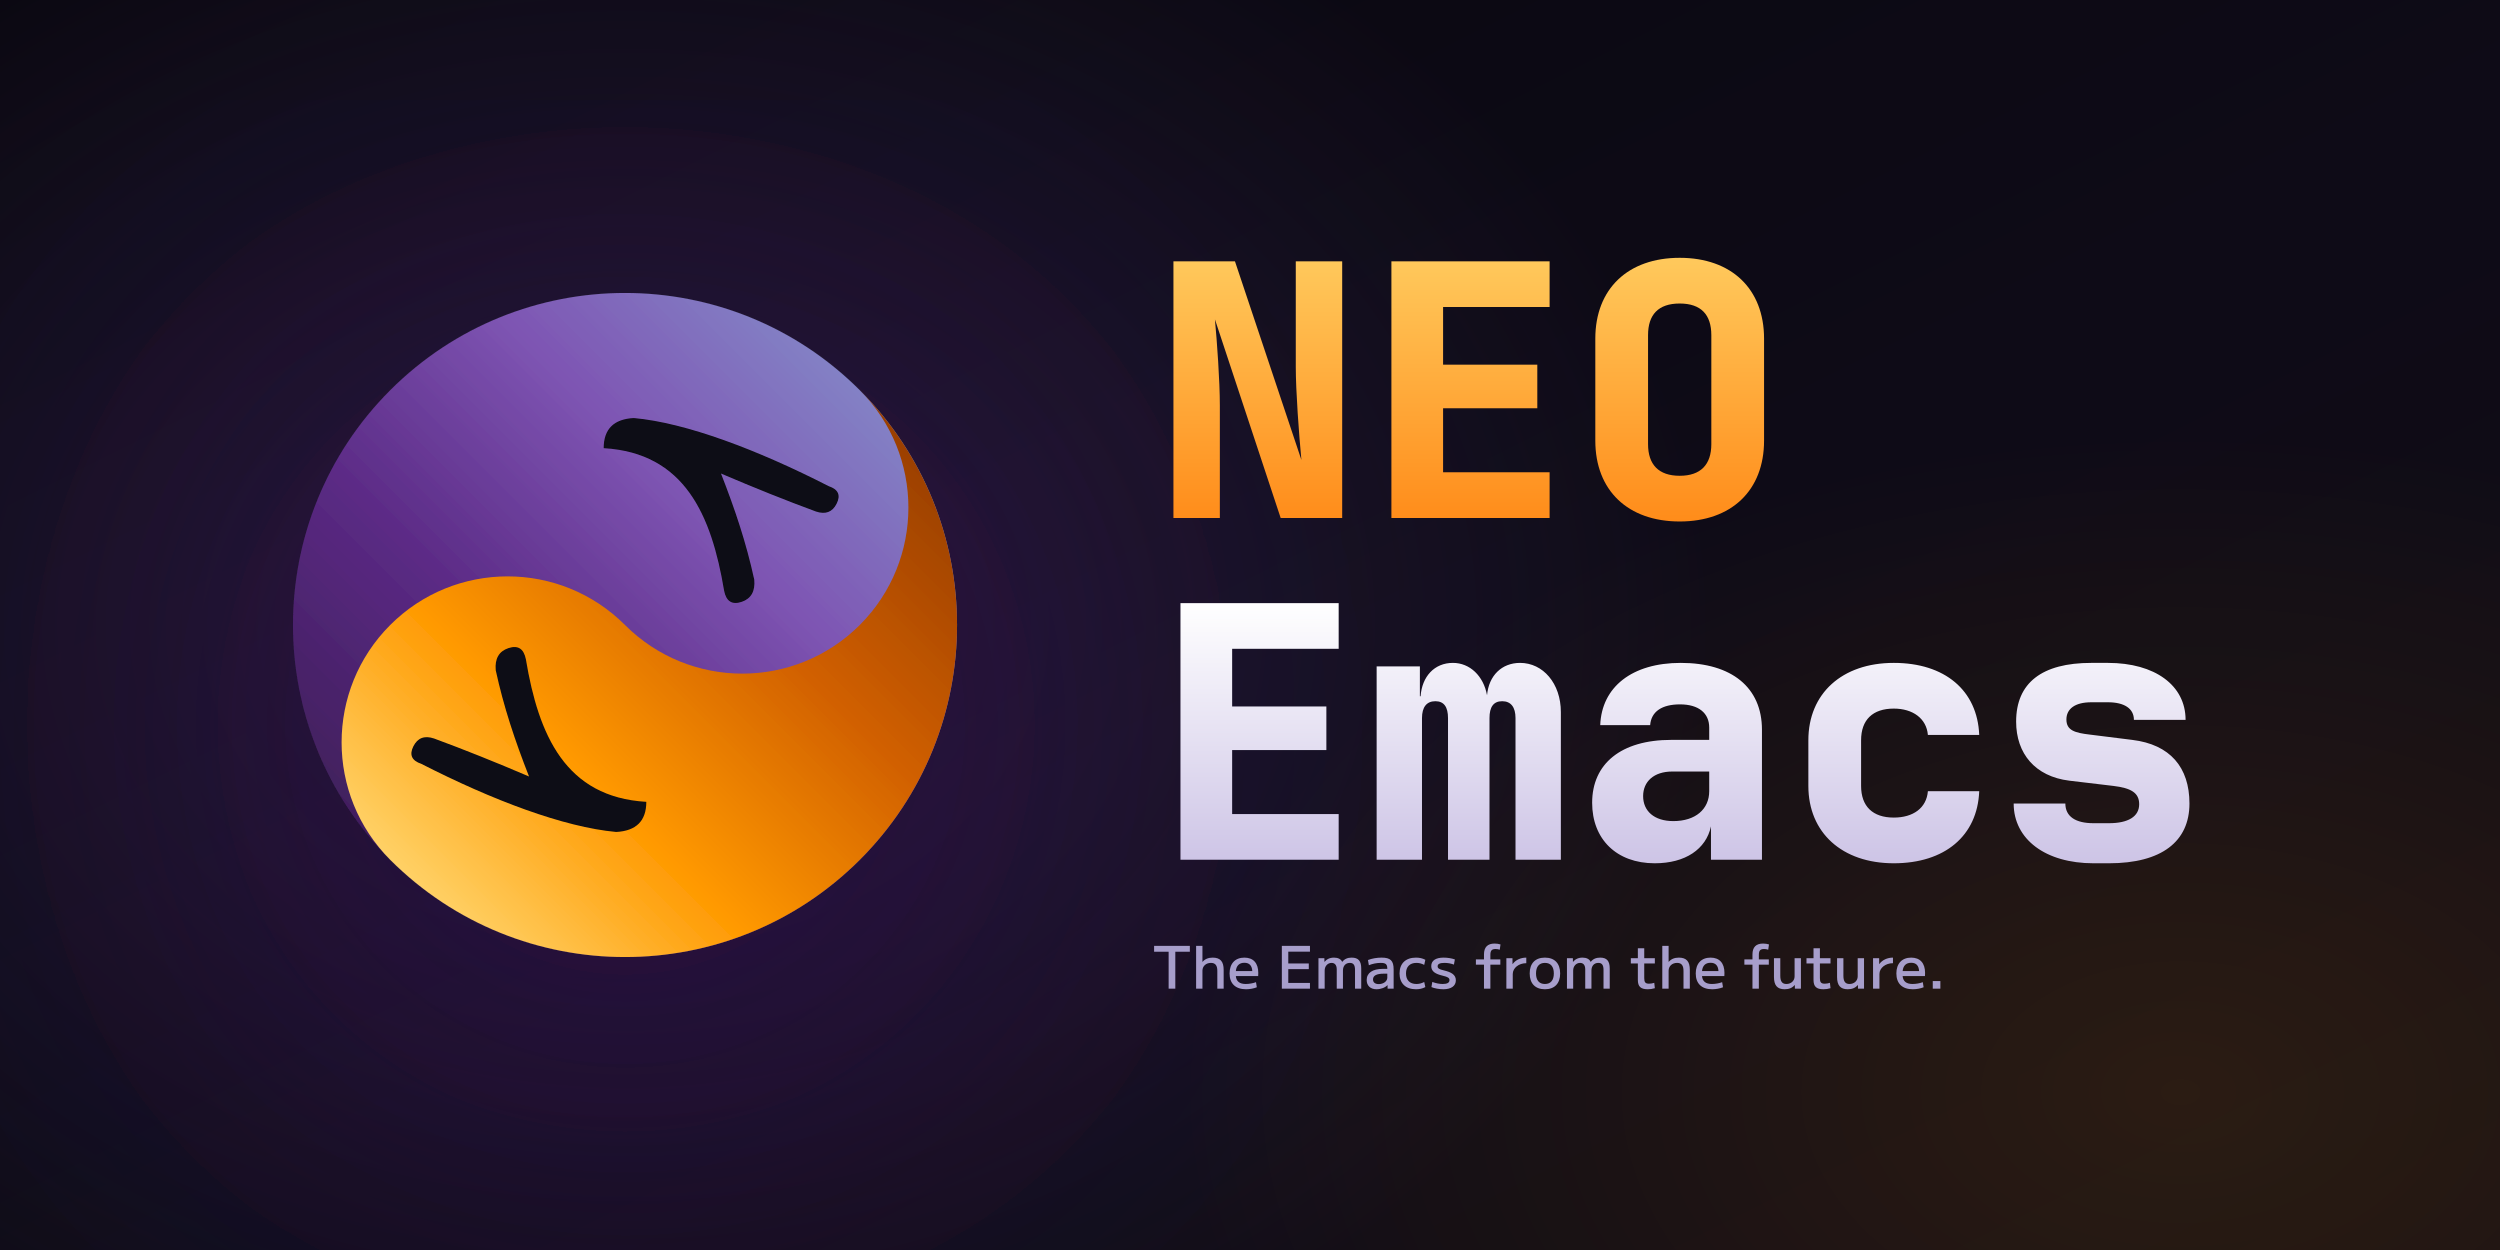
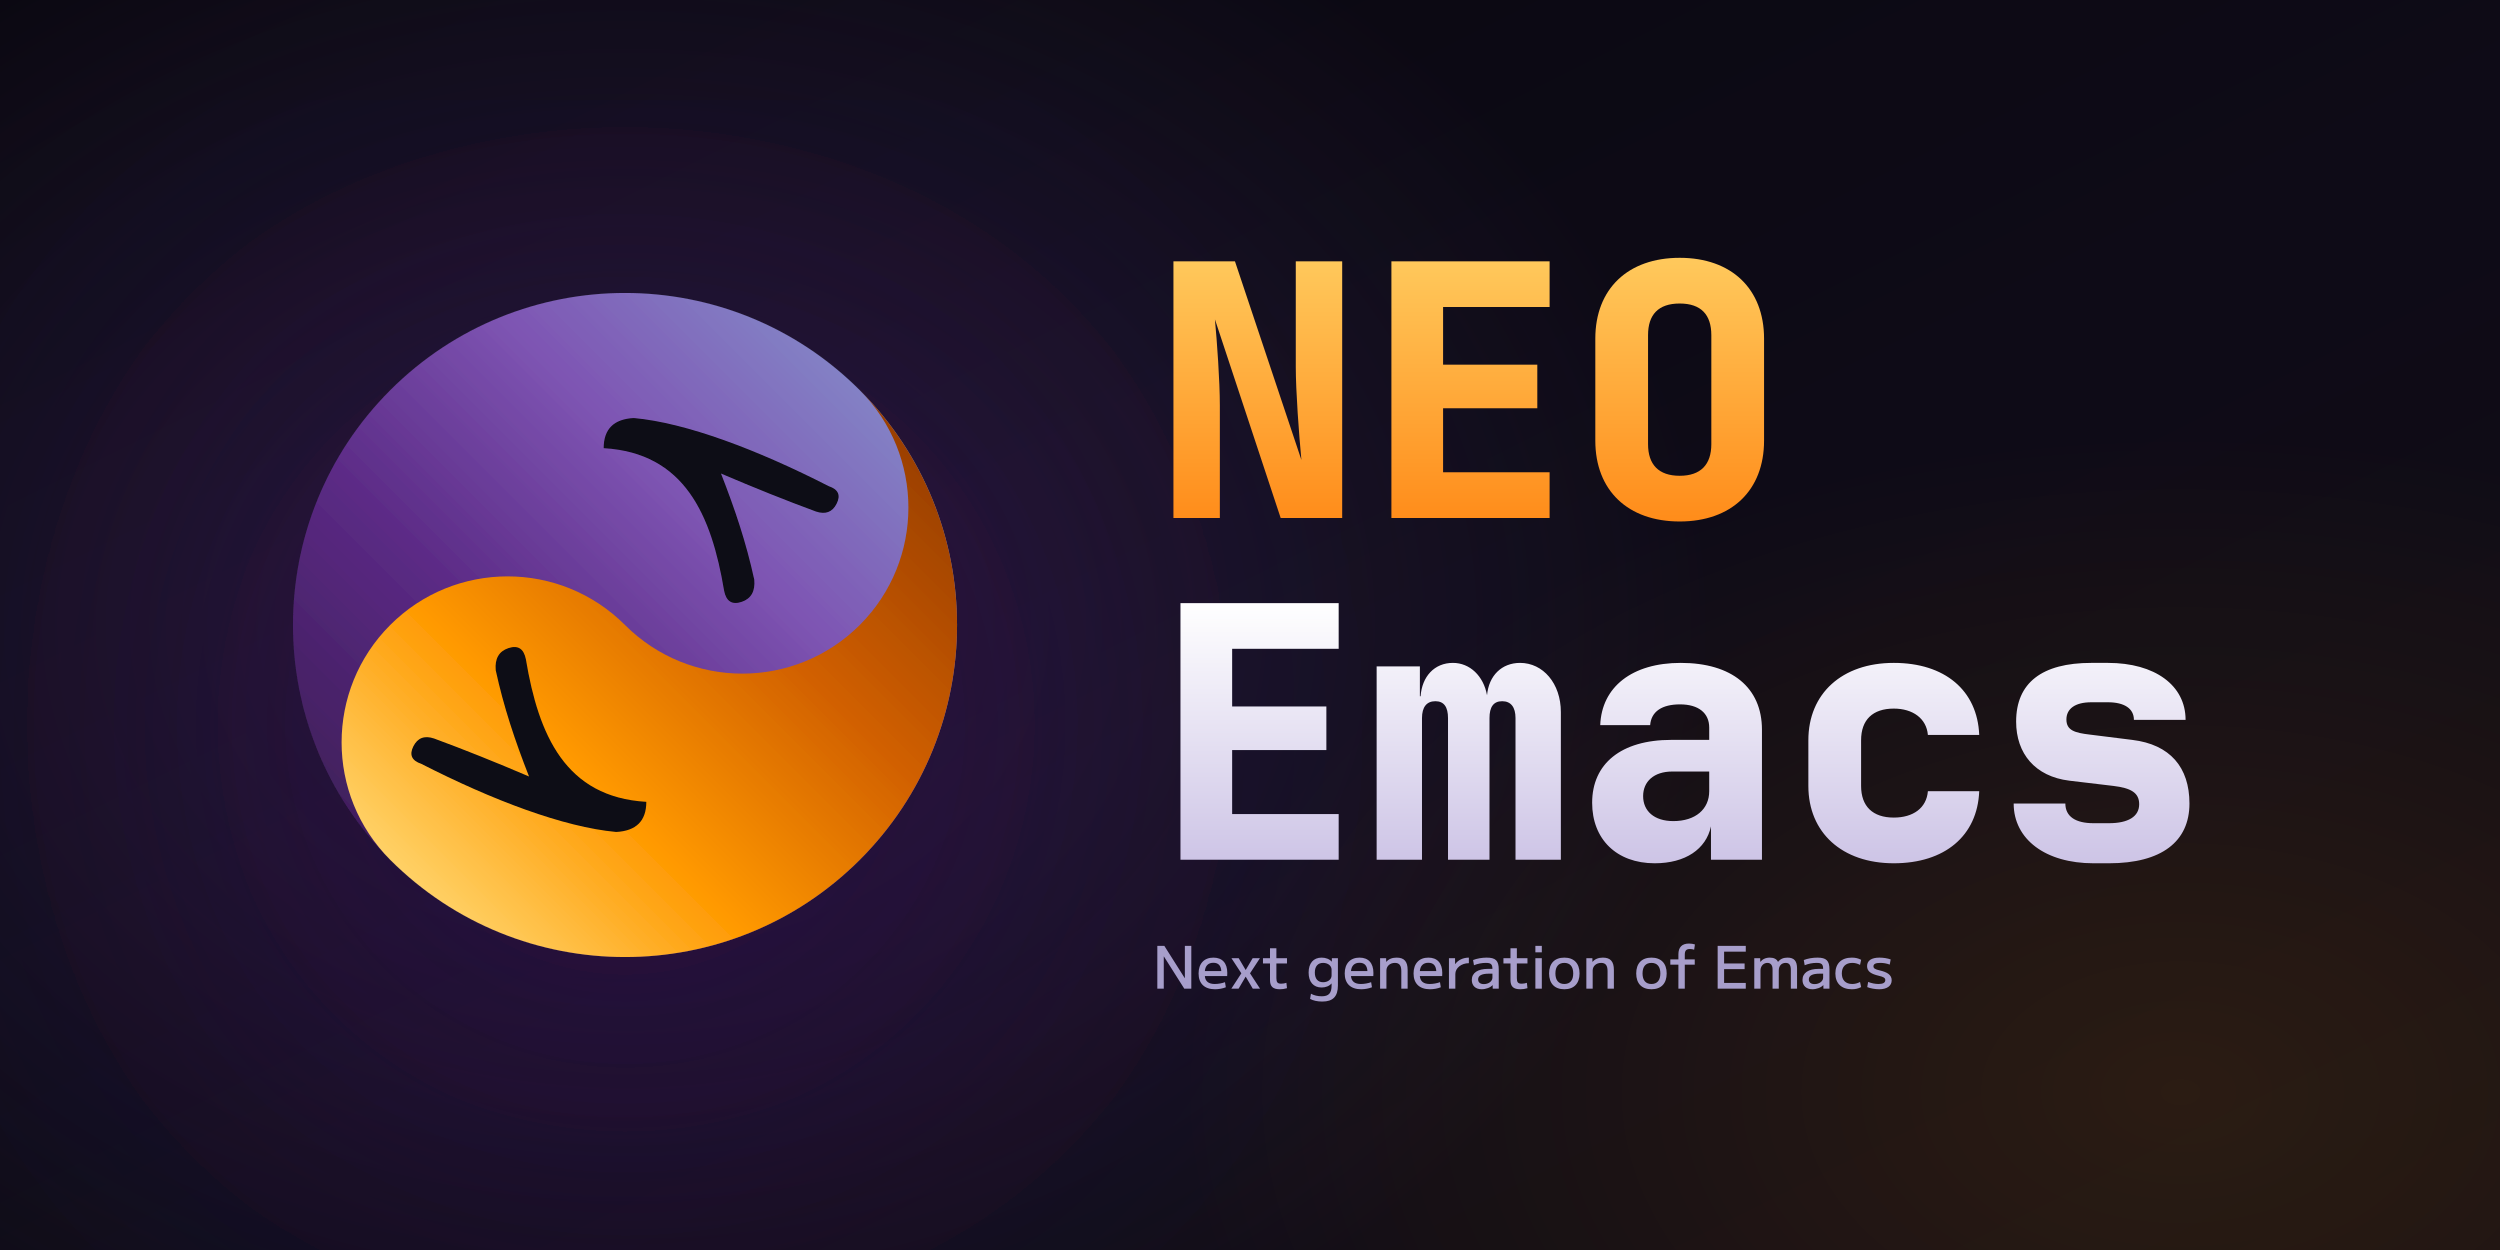
<svg xmlns="http://www.w3.org/2000/svg" viewBox="0 0 1280 640" width="1280" height="640" role="img" aria-labelledby="markTitle markDesc">
  <defs>
    <linearGradient id="bg" x1="0" y1="0" x2="1" y2="1">
      <stop offset="0%" stop-color="#09070f" />
      <stop offset="55%" stop-color="#0e0b17" />
      <stop offset="100%" stop-color="#120d14" />
    </linearGradient>
    <radialGradient id="bloomPurple" cx="0" cy="0" r="1" gradientUnits="userSpaceOnUse" gradientTransform="translate(320.0 320.0) scale(560 430)">
      <stop offset="0%" stop-color="#7e55b3" stop-opacity="0.24" />
      <stop offset="100%" stop-color="#7e55b3" stop-opacity="0" />
    </radialGradient>
    <radialGradient id="bloomOrange" cx="0" cy="0" r="1" gradientUnits="userSpaceOnUse" gradientTransform="translate(1120 560) scale(520 340)">
      <stop offset="0%" stop-color="#ff9900" stop-opacity="0.11" />
      <stop offset="100%" stop-color="#ff9900" stop-opacity="0" />
    </radialGradient>
    <linearGradient id="neoFill" x1="0" y1="0" x2="0" y2="1">
      <stop offset="0%" stop-color="#ffc95c" />
      <stop offset="100%" stop-color="#ff8c1a" />
    </linearGradient>
    <linearGradient id="macsFill" x1="0" y1="0" x2="0" y2="1">
      <stop offset="0%" stop-color="#ffffff" />
      <stop offset="100%" stop-color="#cdc4e6" />
    </linearGradient>
    <linearGradient id="emacsPurple" x1="20" y1="40" x2="20" y2="0" gradientUnits="userSpaceOnUse">
      <stop offset="0" stop-color="#411f5d" />
      <stop offset="0.35" stop-color="#5b2a85" />
      <stop offset="0.7" stop-color="#7e55b3" />
      <stop offset="1" stop-color="#8381c5" />
    </linearGradient>
    <linearGradient id="emacsOrange" x1="20" y1="0" x2="20" y2="40" gradientUnits="userSpaceOnUse">
      <stop offset="0" stop-color="#9a3f00" />
      <stop offset="0.35" stop-color="#d05f00" />
      <stop offset="0.7" stop-color="#ff9900" />
      <stop offset="1" stop-color="#ffd166" />
    </linearGradient>
    <filter id="markGlow" x="-60%" y="-60%" width="220%" height="220%">
      <feDropShadow dx="0" dy="6" stdDeviation="30" flood-color="#3b1a63" flood-opacity="0.55" />
    </filter>
    <clipPath id="frameClip">
      <rect width="1280" height="640" rx="0" />
    </clipPath>
  </defs>
  <rect width="1280" height="640" fill="url(#bg)" />
  <rect width="1280" height="640" fill="url(#bloomPurple)" />
  <rect width="1280" height="640" fill="url(#bloomOrange)" />
  <g transform="translate(150.0 150.0) scale(8.5)" filter="url(#markGlow)">
    <g transform="rotate(45 20 20)">
      <circle cx="20" cy="20" r="20" fill="url(#emacsPurple)" />
      <path d="M20 0 a20 20 0 0 1 0 40 a10 10 0 0 1 0 -20 a10 10 0 0 0 0 -20 Z" fill="url(#emacsOrange)" />
      <g fill="#0d0d12" transform="translate(4.1 -2) rotate(270 13.4 12) translate(13.4 12) scale(1.35) translate(-13.4 -12)">
        <path d="M10.9 7.6 C13.3 10.3 12.2 13.1 10.2 15.9 Q9.8 16.5 10.4 16.8 Q11 17.1 11.5 16.5 C12.4 15.1 13.1 13.7 13.8 12.1 C14.4 13.6 15 15 15.6 16.3 Q15.9 16.9 16.5 16.7 Q17.1 16.5 16.8 15.9 C15.7 12.5 14.3 9.4 12.8 7.6 Q11.8 6.7 10.9 7.6 Z" />
      </g>
      <g fill="#0d0d12" transform="rotate(180 20 20) translate(4.1 -2) rotate(270 13.4 12) translate(13.4 12) scale(1.35) translate(-13.4 -12)">
        <path d="M10.9 7.6 C13.3 10.3 12.2 13.1 10.2 15.9 Q9.8 16.5 10.4 16.8 Q11 17.1 11.5 16.5 C12.4 15.1 13.1 13.7 13.8 12.1 C14.4 13.6 15 15 15.6 16.3 Q15.9 16.9 16.5 16.7 Q17.1 16.5 16.8 15.9 C15.7 12.5 14.3 9.4 12.8 7.6 Q11.8 6.7 10.9 7.6 Z" />
      </g>
    </g>
  </g>
  <path d="M600.80 265.20H624.56V207.60C624.56 195.18 623.12 175.02 622.04 163.50L655.70 265.20H687.20V133.80H663.44V187.80C663.44 200.22 665.06 222.36 666.32 235.50L632.30 133.80H600.80Z M712.40 265.20H793.40V241.80H738.86V209.04H787.10V186.72H738.86V157.20H793.40V133.80H712.40Z M860.00 267.00C886.46 267.00 903.20 251.16 903.20 225.60V173.40C903.20 147.84 886.46 132.00 860.00 132.00C833.54 132.00 816.80 147.84 816.80 173.40V225.60C816.80 251.16 833.54 267.00 860.00 267.00ZM860.00 243.60C849.20 243.60 843.80 237.84 843.80 227.40V171.60C843.80 161.16 849.02 155.40 860.00 155.40C870.98 155.40 876.20 161.16 876.20 171.60V227.40C876.20 237.84 870.80 243.60 860.00 243.60Z" fill="url(#neoFill)" />
  <path d="M604.40 440.20H685.40V416.80H630.86V384.04H679.10V361.72H630.86V332.20H685.40V308.80H604.40Z M704.84 440.20H728.06V367.66C728.06 362.08 730.40 359.02 734.90 359.02C739.40 359.02 741.38 362.08 741.38 367.66V440.20H762.62V367.66C762.62 362.08 764.60 359.02 769.10 359.02C773.60 359.02 775.94 362.08 775.94 367.66V440.20H799.16V364.60C799.16 349.84 789.98 339.40 778.28 339.40C768.92 339.40 762.26 345.88 761.36 355.96C759.56 346.06 752.54 339.40 743.90 339.40C734.36 339.40 728.06 346.42 727.34 356.50H726.98V341.20H704.84Z M847.22 442.00C862.88 442.00 873.50 434.80 876.02 423.10V440.20H902.12V373.60C902.12 352.00 886.64 339.40 860.54 339.40C835.52 339.40 820.04 351.82 819.32 371.26H844.88C845.42 364.24 851.00 360.64 860.18 360.64C869.72 360.64 875.12 365.14 875.12 372.52V378.82H855.68C829.94 378.82 815.18 391.06 815.18 411.04C815.18 429.58 827.60 442.00 847.22 442.00ZM856.76 420.40C846.86 420.40 841.28 415.18 841.28 407.62C841.28 400.24 846.68 395.02 856.22 395.02H875.12V405.10C875.12 414.28 868.10 420.40 856.76 420.40Z M969.62 442.00C995.72 442.00 1012.46 427.96 1013.36 405.10H987.08C986.36 413.74 979.52 418.60 969.62 418.60C958.82 418.60 952.88 412.84 952.88 402.40V379.00C952.88 368.56 958.82 362.80 969.62 362.80C979.34 362.80 986.36 367.84 987.08 376.30H1013.36C1012.46 353.44 995.72 339.40 969.62 339.40C943.16 339.40 925.88 355.06 925.88 379.00V402.40C925.88 426.34 943.16 442.00 969.62 442.00Z M1071.86 442.00H1079.78C1106.78 442.00 1121.00 430.84 1121.00 411.40C1121.00 392.86 1111.10 381.16 1091.66 378.82L1070.06 376.12C1062.32 375.22 1058.00 373.96 1058.00 368.38C1058.00 362.98 1062.32 359.56 1070.78 359.56H1079.24C1087.70 359.56 1092.56 362.80 1092.56 368.56H1119.02C1119.02 350.92 1103.36 339.40 1079.24 339.40H1070.78C1045.40 339.40 1032.26 349.66 1032.26 369.46C1032.26 385.84 1041.98 397.54 1059.44 399.70L1082.12 402.40C1090.94 403.48 1095.26 405.82 1095.26 411.76C1095.26 418.06 1089.68 421.48 1079.78 421.48H1071.86C1062.68 421.48 1057.46 418.06 1057.46 411.40H1031.00C1031.00 429.76 1047.38 442.00 1071.86 442.00Z" fill="url(#macsFill)" />
-   <path d="M598.34 506.20H601.76V487.30H609.20V484.30H590.90V487.30H598.34Z M612.41 506.20H615.65V496.93C615.68 494.65 617.48 493.00 620.00 493.00C622.25 493.00 623.30 494.32 623.27 497.20V506.20H626.51V496.60C626.54 492.28 624.77 490.30 620.90 490.30C618.65 490.30 616.94 491.02 615.71 492.46H615.65V484.30H612.41Z M637.97 506.50C639.92 506.50 641.96 506.11 643.49 505.48L643.07 502.87C641.60 503.44 639.53 503.80 637.85 503.80C634.67 503.80 632.99 502.48 632.75 499.75H644.18C644.21 499.39 644.24 498.67 644.24 498.13C644.24 493.12 641.69 490.30 637.13 490.30C632.39 490.30 629.54 493.36 629.54 498.40C629.54 503.59 632.57 506.50 637.97 506.50ZM632.75 497.20C633.02 494.41 634.52 492.94 637.13 492.94C639.65 492.94 641.00 494.35 641.18 497.20Z M656.30 506.20H670.70V503.26H659.60V496.18H670.10V493.30H659.60V487.24H670.70V484.30H656.30Z M675.05 506.20H678.23V496.90C678.23 494.68 679.76 493.00 681.77 493.00C683.45 493.00 684.41 494.17 684.41 496.30V506.20H687.59V496.90C687.59 494.53 688.97 493.00 691.13 493.00C692.96 493.00 693.77 494.11 693.77 496.60V506.20H696.95V495.85C696.95 492.01 695.45 490.30 692.06 490.30C689.93 490.30 688.40 490.99 687.23 492.46H687.17C686.57 491.05 685.07 490.30 683.00 490.30C680.87 490.30 679.28 491.11 678.17 492.46H678.11L678.08 490.60H675.05Z M704.78 506.50C706.94 506.50 709.28 505.63 710.36 504.40H710.42L710.45 506.20H713.54V496.36C713.54 491.86 711.95 490.30 707.36 490.30C704.93 490.30 702.41 490.75 700.40 491.53L700.85 494.20C702.74 493.42 704.90 493.00 706.94 493.00C709.52 493.00 710.30 493.69 710.30 496.06H708.05C702.74 496.06 699.74 498.13 699.74 501.76C699.74 504.67 701.66 506.50 704.78 506.50ZM705.92 503.86C704.03 503.86 702.98 502.96 702.98 501.46C702.98 499.51 704.81 498.52 708.50 498.52H710.30V500.56C710.30 502.39 708.35 503.86 705.92 503.86Z M725.00 506.50C726.77 506.50 728.27 506.17 729.77 505.39L729.20 502.78C727.82 503.50 726.53 503.80 725.21 503.80C721.82 503.80 719.87 501.82 719.87 498.40C719.87 494.98 721.82 493.00 725.21 493.00C726.53 493.00 727.82 493.30 729.20 494.02L729.77 491.41C728.27 490.63 726.77 490.30 725.00 490.30C719.69 490.30 716.57 493.30 716.57 498.40C716.57 503.50 719.69 506.50 725.00 506.50Z M739.01 506.50C743.00 506.50 745.40 504.79 745.40 501.91C745.40 498.97 742.88 497.71 739.37 496.87C736.76 496.27 736.07 495.76 736.07 494.74C736.07 493.57 737.18 493.00 739.55 493.00C741.17 493.00 742.79 493.27 744.41 493.87L744.89 491.23C743.21 490.63 741.08 490.30 739.16 490.30C735.05 490.30 732.80 491.83 732.80 494.65C732.80 497.50 735.08 498.70 738.71 499.57C741.35 500.20 742.13 500.71 742.13 501.82C742.13 503.14 740.99 503.80 738.68 503.80C736.91 503.80 735.08 503.41 733.34 502.75L732.89 505.39C734.42 506.05 736.91 506.50 739.01 506.50Z M759.80 506.20H763.07V493.90H768.17V491.20H763.07V488.89C763.07 486.70 763.79 485.89 765.74 485.89C766.46 485.89 767.15 486.01 767.87 486.25L768.26 483.55C767.42 483.28 766.34 483.10 765.23 483.10C761.63 483.10 759.80 484.96 759.80 488.65V491.20H755.66V493.90H759.80Z M771.26 506.20H774.53V498.70C774.53 495.61 777.62 493.15 781.46 493.15V490.30C778.55 490.30 775.94 491.53 774.47 493.60H774.41L774.38 490.60H771.26Z M791.00 506.50C795.95 506.50 798.80 503.56 798.80 498.40C798.80 493.24 795.95 490.30 791.00 490.30C786.05 490.30 783.20 493.24 783.20 498.40C783.20 503.56 786.05 506.50 791.00 506.50ZM791.00 503.80C788.06 503.80 786.44 501.91 786.44 498.40C786.44 494.89 788.06 493.00 791.00 493.00C793.94 493.00 795.56 494.89 795.56 498.40C795.56 501.91 793.94 503.80 791.00 503.80Z M802.28 506.20H805.46V496.90C805.46 494.68 806.99 493.00 809.00 493.00C810.68 493.00 811.64 494.17 811.64 496.30V506.20H814.82V496.90C814.82 494.53 816.20 493.00 818.36 493.00C820.19 493.00 821.00 494.11 821.00 496.60V506.20H824.18V495.85C824.18 492.01 822.68 490.30 819.29 490.30C817.16 490.30 815.63 490.99 814.46 492.46H814.40C813.80 491.05 812.30 490.30 810.23 490.30C808.10 490.30 806.51 491.11 805.40 492.46H805.34L805.31 490.60H802.28Z M843.65 506.50C844.85 506.50 845.99 506.35 847.28 505.96L846.98 503.20C846.20 503.47 845.24 503.65 844.31 503.65C842.45 503.65 841.85 502.93 841.85 500.80V493.30H847.28V490.60H841.85V485.50H838.58V490.60H834.98V493.30H838.58V501.70C838.58 505.12 840.05 506.50 843.65 506.50Z M851.09 506.20H854.33V496.93C854.36 494.65 856.16 493.00 858.68 493.00C860.93 493.00 861.98 494.32 861.95 497.20V506.20H865.19V496.60C865.22 492.28 863.45 490.30 859.58 490.30C857.33 490.30 855.62 491.02 854.39 492.46H854.33V484.30H851.09Z M876.65 506.50C878.60 506.50 880.64 506.11 882.17 505.48L881.75 502.87C880.28 503.44 878.21 503.80 876.53 503.80C873.35 503.80 871.67 502.48 871.43 499.75H882.86C882.89 499.39 882.92 498.67 882.92 498.13C882.92 493.12 880.37 490.30 875.81 490.30C871.07 490.30 868.22 493.36 868.22 498.40C868.22 503.59 871.25 506.50 876.65 506.50ZM871.43 497.20C871.70 494.41 873.20 492.94 875.81 492.94C878.33 492.94 879.68 494.35 879.86 497.20Z M897.26 506.20H900.53V493.90H905.63V491.20H900.53V488.89C900.53 486.70 901.25 485.89 903.20 485.89C903.92 485.89 904.61 486.01 905.33 486.25L905.72 483.55C904.88 483.28 903.80 483.10 902.69 483.10C899.09 483.10 897.26 484.96 897.26 488.65V491.20H893.12V493.90H897.26Z M913.73 506.50C916.01 506.50 917.66 505.78 918.89 504.34H918.95L918.98 506.20H922.07V490.60H918.83V499.90C918.83 502.15 917.06 503.80 914.63 503.80C912.47 503.80 911.51 502.48 911.51 499.60V490.60H908.27V500.20C908.27 504.52 909.98 506.50 913.73 506.50Z M933.59 506.50C934.79 506.50 935.93 506.35 937.22 505.96L936.92 503.20C936.14 503.47 935.18 503.65 934.25 503.65C932.39 503.65 931.79 502.93 931.79 500.80V493.30H937.22V490.60H931.79V485.50H928.52V490.60H924.92V493.30H928.52V501.70C928.52 505.12 929.99 506.50 933.59 506.50Z M946.04 506.50C948.32 506.50 949.97 505.78 951.20 504.34H951.26L951.29 506.20H954.38V490.60H951.14V499.90C951.14 502.15 949.37 503.80 946.94 503.80C944.78 503.80 943.82 502.48 943.82 499.60V490.60H940.58V500.20C940.58 504.52 942.29 506.50 946.04 506.50Z M959.00 506.20H962.27V498.70C962.27 495.61 965.36 493.15 969.20 493.15V490.30C966.29 490.30 963.68 491.53 962.21 493.60H962.15L962.12 490.60H959.00Z M979.37 506.50C981.32 506.50 983.36 506.11 984.89 505.48L984.47 502.87C983.00 503.44 980.93 503.80 979.25 503.80C976.07 503.80 974.39 502.48 974.15 499.75H985.58C985.61 499.39 985.64 498.67 985.64 498.13C985.64 493.12 983.09 490.30 978.53 490.30C973.79 490.30 970.94 493.36 970.94 498.40C970.94 503.59 973.97 506.50 979.37 506.50ZM974.15 497.20C974.42 494.41 975.92 492.94 978.53 492.94C981.05 492.94 982.40 494.35 982.58 497.20Z M989.57 506.20H993.47V502.30H989.57Z" fill="#a79ecb" />
+   <path d="M592.55 506.20H595.85V489.70H595.91L606.35 506.20H609.95V484.30H606.65V500.80H606.59L596.15 484.30H592.55Z M622.10 506.50C624.05 506.50 626.09 506.11 627.62 505.48L627.20 502.87C625.73 503.44 623.66 503.80 621.98 503.80C618.80 503.80 617.12 502.48 616.88 499.75H628.31C628.34 499.39 628.37 498.67 628.37 498.13C628.37 493.12 625.82 490.30 621.26 490.30C616.52 490.30 613.67 493.36 613.67 498.40C613.67 503.59 616.70 506.50 622.10 506.50ZM616.88 497.20C617.15 494.41 618.65 492.94 621.26 492.94C623.78 492.94 625.13 494.35 625.31 497.20Z M630.44 506.20H634.16L637.76 500.08H637.82L641.42 506.20H645.14L640.01 498.34L645.08 490.60H641.36L637.82 496.60H637.76L634.22 490.60H630.50L635.57 498.34Z M655.31 506.50C656.51 506.50 657.65 506.35 658.94 505.96L658.64 503.20C657.86 503.47 656.90 503.65 655.97 503.65C654.11 503.65 653.51 502.93 653.51 500.80V493.30H658.94V490.60H653.51V485.50H650.24V490.60H646.64V493.30H650.24V501.70C650.24 505.12 651.71 506.50 655.31 506.50Z M677.00 512.80C682.49 512.80 685.01 510.19 685.01 504.55V490.60H681.92L681.89 492.34H681.83C680.69 491.05 678.80 490.30 676.67 490.30C672.50 490.30 670.01 493.15 670.01 497.95C670.01 502.75 672.50 505.60 676.67 505.60C678.74 505.60 680.57 504.88 681.71 503.56H681.77V504.55C681.77 508.51 680.33 510.10 676.70 510.10C674.69 510.10 672.65 509.62 671.21 508.78L670.76 511.42C672.23 512.29 674.54 512.80 677.00 512.80ZM677.42 502.90C674.72 502.90 673.19 501.10 673.19 497.95C673.19 494.80 674.72 493.00 677.42 493.00C679.91 493.00 681.77 494.47 681.77 496.45V499.45C681.77 501.43 679.91 502.90 677.42 502.90Z M696.92 506.50C698.87 506.50 700.91 506.11 702.44 505.48L702.02 502.87C700.55 503.44 698.48 503.80 696.80 503.80C693.62 503.80 691.94 502.48 691.70 499.75H703.13C703.16 499.39 703.19 498.67 703.19 498.13C703.19 493.12 700.64 490.30 696.08 490.30C691.34 490.30 688.49 493.36 688.49 498.40C688.49 503.59 691.52 506.50 696.92 506.50ZM691.70 497.20C691.97 494.41 693.47 492.94 696.08 492.94C698.60 492.94 699.95 494.35 700.13 497.20Z M706.61 506.20H709.85V496.90C709.85 494.65 711.68 493.00 714.20 493.00C716.45 493.00 717.47 494.32 717.47 497.20V506.20H720.71V496.60C720.71 492.28 718.94 490.30 715.10 490.30C712.76 490.30 711.02 491.02 709.79 492.46H709.73L709.70 490.60H706.61Z M732.17 506.50C734.12 506.50 736.16 506.11 737.69 505.48L737.27 502.87C735.80 503.44 733.73 503.80 732.05 503.80C728.87 503.80 727.19 502.48 726.95 499.75H738.38C738.41 499.39 738.44 498.67 738.44 498.13C738.44 493.12 735.89 490.30 731.33 490.30C726.59 490.30 723.74 493.36 723.74 498.40C723.74 503.59 726.77 506.50 732.17 506.50ZM726.95 497.20C727.22 494.41 728.72 492.94 731.33 492.94C733.85 492.94 735.20 494.35 735.38 497.20Z M741.86 506.20H745.13V498.70C745.13 495.61 748.22 493.15 752.06 493.15V490.30C749.15 490.30 746.54 491.53 745.07 493.60H745.01L744.98 490.60H741.86Z M758.60 506.50C760.76 506.50 763.10 505.63 764.18 504.40H764.24L764.27 506.20H767.36V496.36C767.36 491.86 765.77 490.30 761.18 490.30C758.75 490.30 756.23 490.75 754.22 491.53L754.67 494.20C756.56 493.42 758.72 493.00 760.76 493.00C763.34 493.00 764.12 493.69 764.12 496.06H761.87C756.56 496.06 753.56 498.13 753.56 501.76C753.56 504.67 755.48 506.50 758.60 506.50ZM759.74 503.86C757.85 503.86 756.80 502.96 756.80 501.46C756.80 499.51 758.63 498.52 762.32 498.52H764.12V500.56C764.12 502.39 762.17 503.86 759.74 503.86Z M778.43 506.50C779.63 506.50 780.77 506.35 782.06 505.96L781.76 503.20C780.98 503.47 780.02 503.65 779.09 503.65C777.23 503.65 776.63 502.93 776.63 500.80V493.30H782.06V490.60H776.63V485.50H773.36V490.60H769.76V493.30H773.36V501.70C773.36 505.12 774.83 506.50 778.43 506.50Z M786.11 506.20H789.41V490.60H786.11ZM786.11 487.60H789.41V484.30H786.11Z M800.93 506.50C805.88 506.50 808.73 503.56 808.73 498.40C808.73 493.24 805.88 490.30 800.93 490.30C795.98 490.30 793.13 493.24 793.13 498.40C793.13 503.56 795.98 506.50 800.93 506.50ZM800.93 503.80C797.99 503.80 796.37 501.91 796.37 498.40C796.37 494.89 797.99 493.00 800.93 493.00C803.87 493.00 805.49 494.89 805.49 498.40C805.49 501.91 803.87 503.80 800.93 503.80Z M812.21 506.20H815.45V496.90C815.45 494.65 817.28 493.00 819.80 493.00C822.05 493.00 823.07 494.32 823.07 497.20V506.20H826.31V496.60C826.31 492.28 824.54 490.30 820.70 490.30C818.36 490.30 816.62 491.02 815.39 492.46H815.33L815.30 490.60H812.21Z M845.54 506.50C850.49 506.50 853.34 503.56 853.34 498.40C853.34 493.24 850.49 490.30 845.54 490.30C840.59 490.30 837.74 493.24 837.74 498.40C837.74 503.56 840.59 506.50 845.54 506.50ZM845.54 503.80C842.60 503.80 840.98 501.91 840.98 498.40C840.98 494.89 842.60 493.00 845.54 493.00C848.48 493.00 850.10 494.89 850.10 498.40C850.10 501.91 848.48 503.80 845.54 503.80Z M859.34 506.20H862.61V493.90H867.71V491.20H862.61V488.89C862.61 486.70 863.33 485.89 865.28 485.89C866.00 485.89 866.69 486.01 867.41 486.25L867.80 483.55C866.96 483.28 865.88 483.10 864.77 483.10C861.17 483.10 859.34 484.96 859.34 488.65V491.20H855.20V493.90H859.34Z M879.44 506.20H893.84V503.26H882.74V496.18H893.24V493.30H882.74V487.24H893.84V484.30H879.44Z M898.19 506.20H901.37V496.90C901.37 494.68 902.90 493.00 904.91 493.00C906.59 493.00 907.55 494.17 907.55 496.30V506.20H910.73V496.90C910.73 494.53 912.11 493.00 914.27 493.00C916.10 493.00 916.91 494.11 916.91 496.60V506.20H920.09V495.85C920.09 492.01 918.59 490.30 915.20 490.30C913.07 490.30 911.54 490.99 910.37 492.46H910.31C909.71 491.05 908.21 490.30 906.14 490.30C904.01 490.30 902.42 491.11 901.31 492.46H901.25L901.22 490.60H898.19Z M927.92 506.50C930.08 506.50 932.42 505.63 933.50 504.40H933.56L933.59 506.20H936.68V496.36C936.68 491.86 935.09 490.30 930.50 490.30C928.07 490.30 925.55 490.75 923.54 491.53L923.99 494.20C925.88 493.42 928.04 493.00 930.08 493.00C932.66 493.00 933.44 493.69 933.44 496.06H931.19C925.88 496.06 922.88 498.13 922.88 501.76C922.88 504.67 924.80 506.50 927.92 506.50ZM929.06 503.86C927.17 503.86 926.12 502.96 926.12 501.46C926.12 499.51 927.95 498.52 931.64 498.52H933.44V500.56C933.44 502.39 931.49 503.86 929.06 503.86Z M948.14 506.50C949.91 506.50 951.41 506.17 952.91 505.39L952.34 502.78C950.96 503.50 949.67 503.80 948.35 503.80C944.96 503.80 943.01 501.82 943.01 498.40C943.01 494.98 944.96 493.00 948.35 493.00C949.67 493.00 950.96 493.30 952.34 494.02L952.91 491.41C951.41 490.63 949.91 490.30 948.14 490.30C942.83 490.30 939.71 493.30 939.71 498.40C939.71 503.50 942.83 506.50 948.14 506.50Z M962.15 506.50C966.14 506.50 968.54 504.79 968.54 501.91C968.54 498.97 966.02 497.71 962.51 496.87C959.90 496.27 959.21 495.76 959.21 494.74C959.21 493.57 960.32 493.00 962.69 493.00C964.31 493.00 965.93 493.27 967.55 493.87L968.03 491.23C966.35 490.63 964.22 490.30 962.30 490.30C958.19 490.30 955.94 491.83 955.94 494.65C955.94 497.50 958.22 498.70 961.85 499.57C964.49 500.20 965.27 500.71 965.27 501.82C965.27 503.14 964.13 503.80 961.82 503.80C960.05 503.80 958.22 503.41 956.48 502.75L956.03 505.39C957.56 506.05 960.05 506.50 962.15 506.50Z" fill="#a79ecb" />
</svg>
